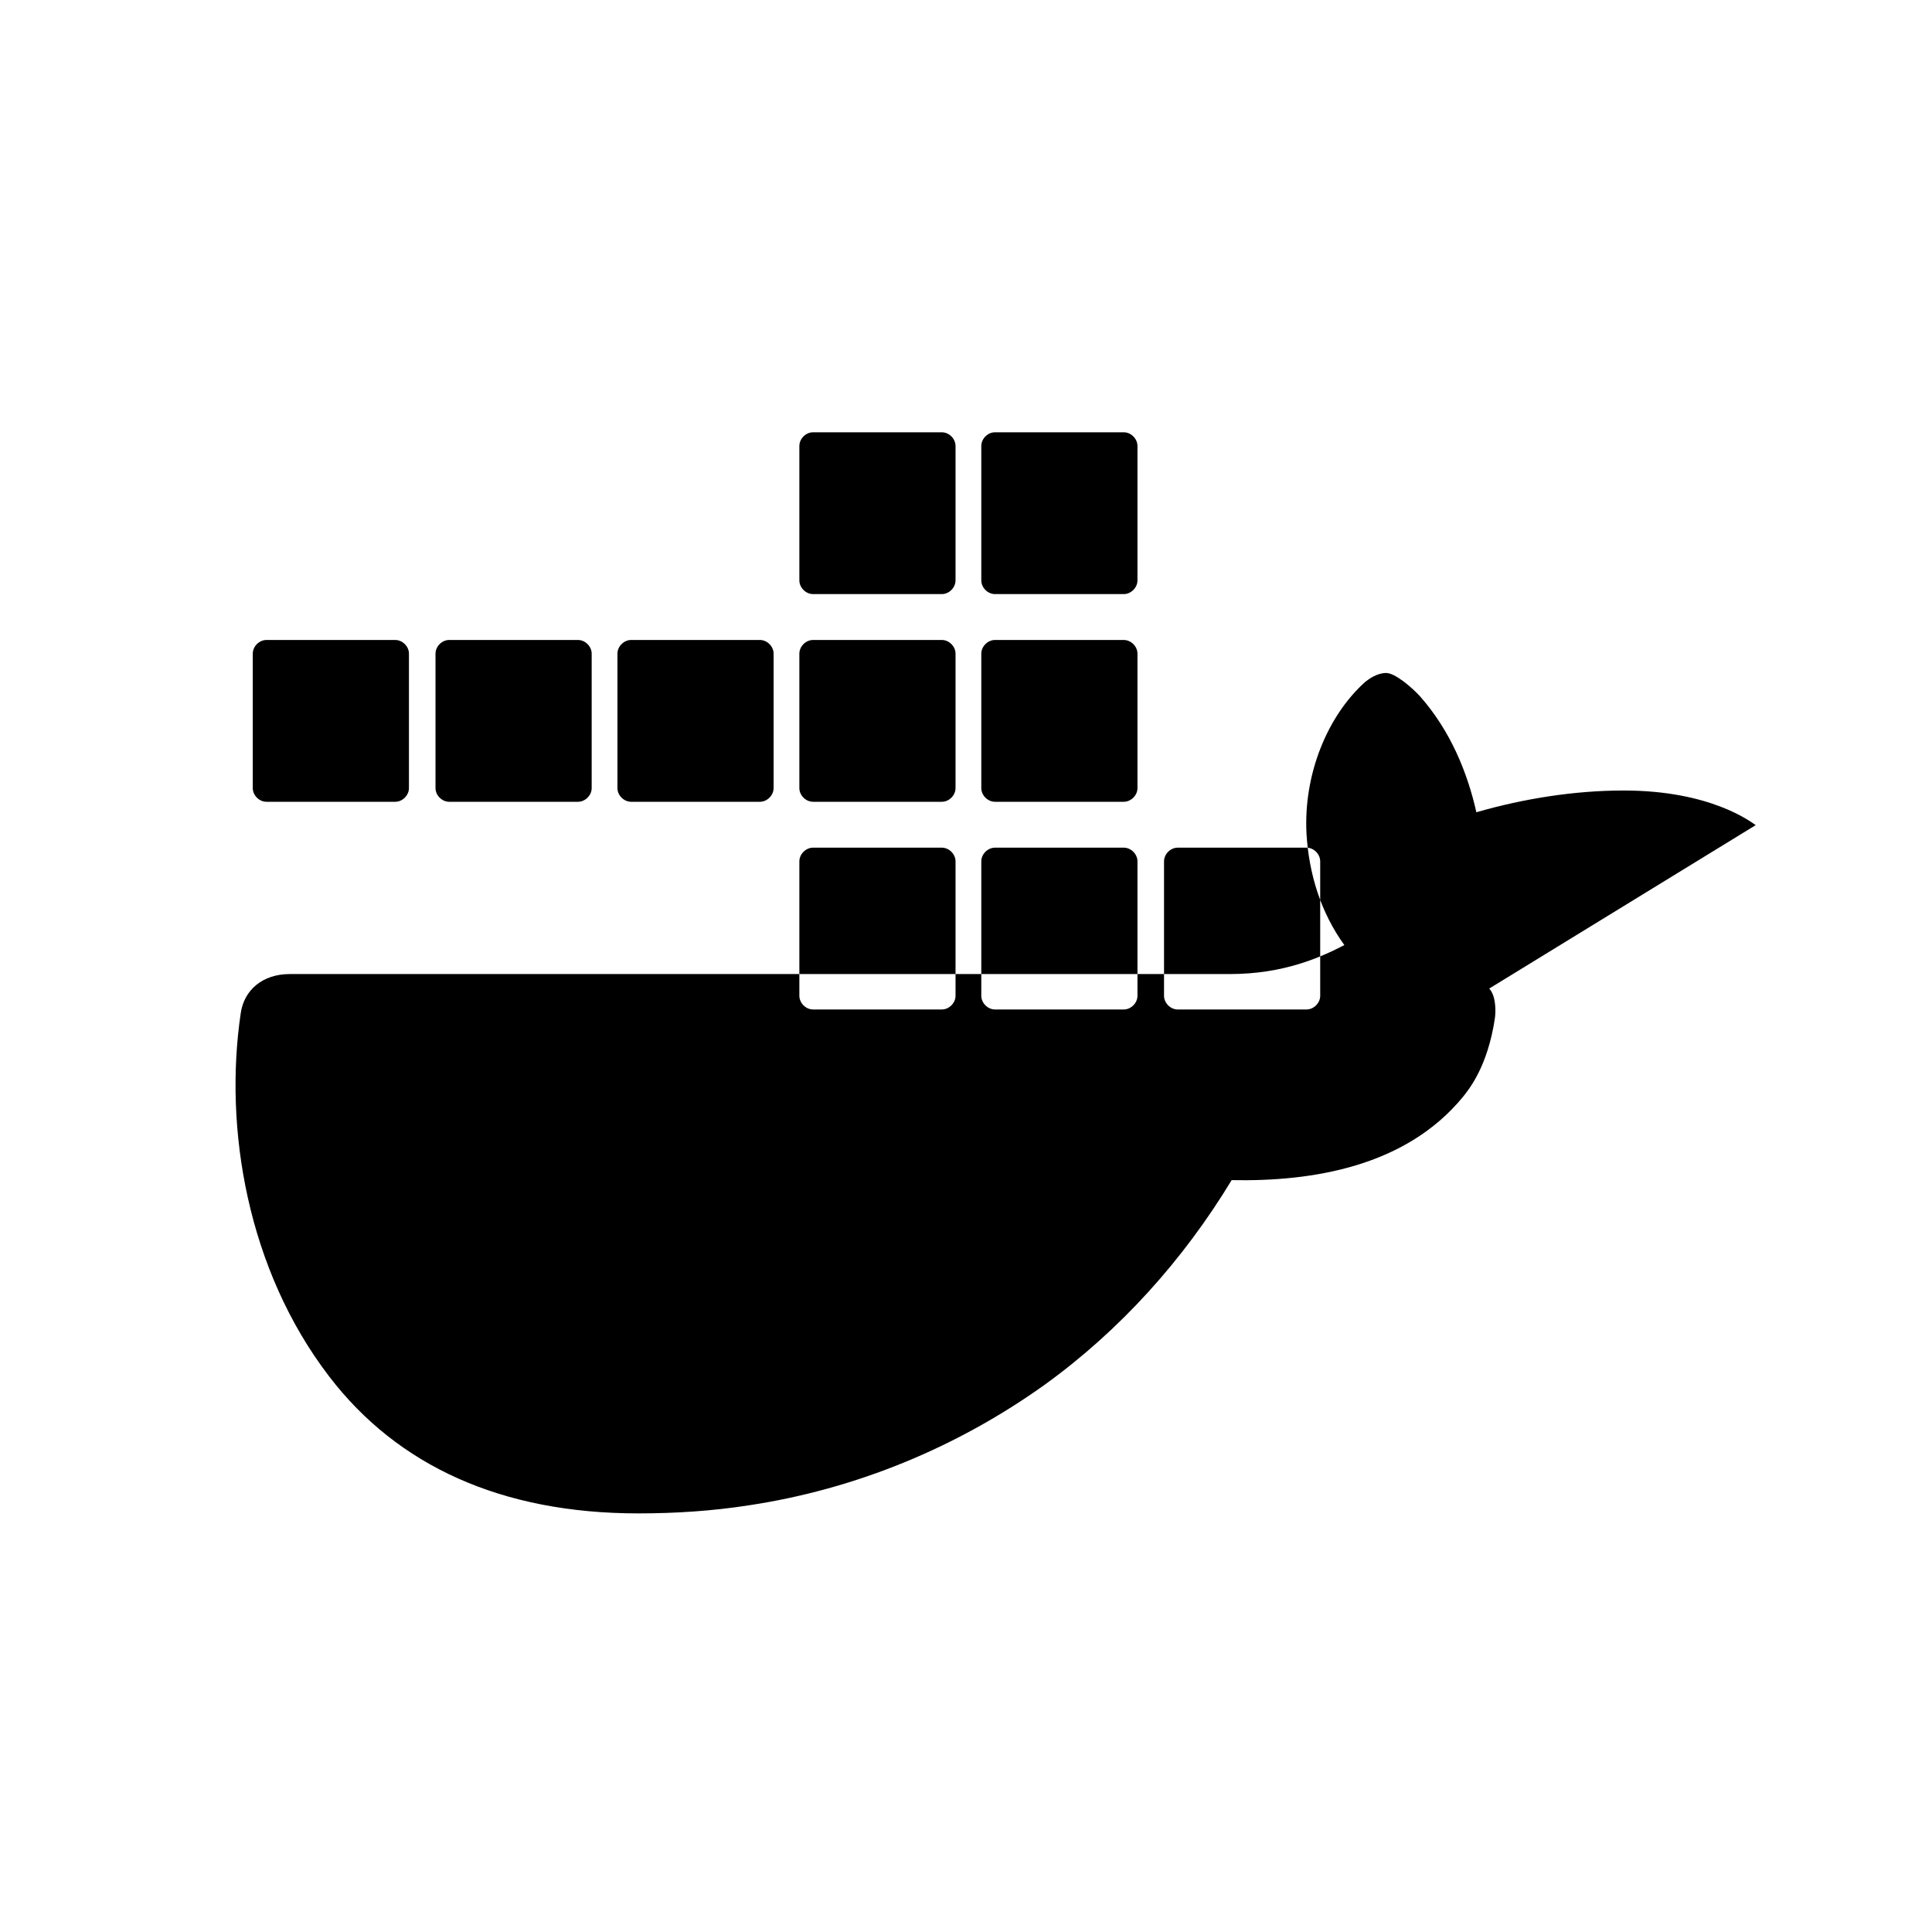
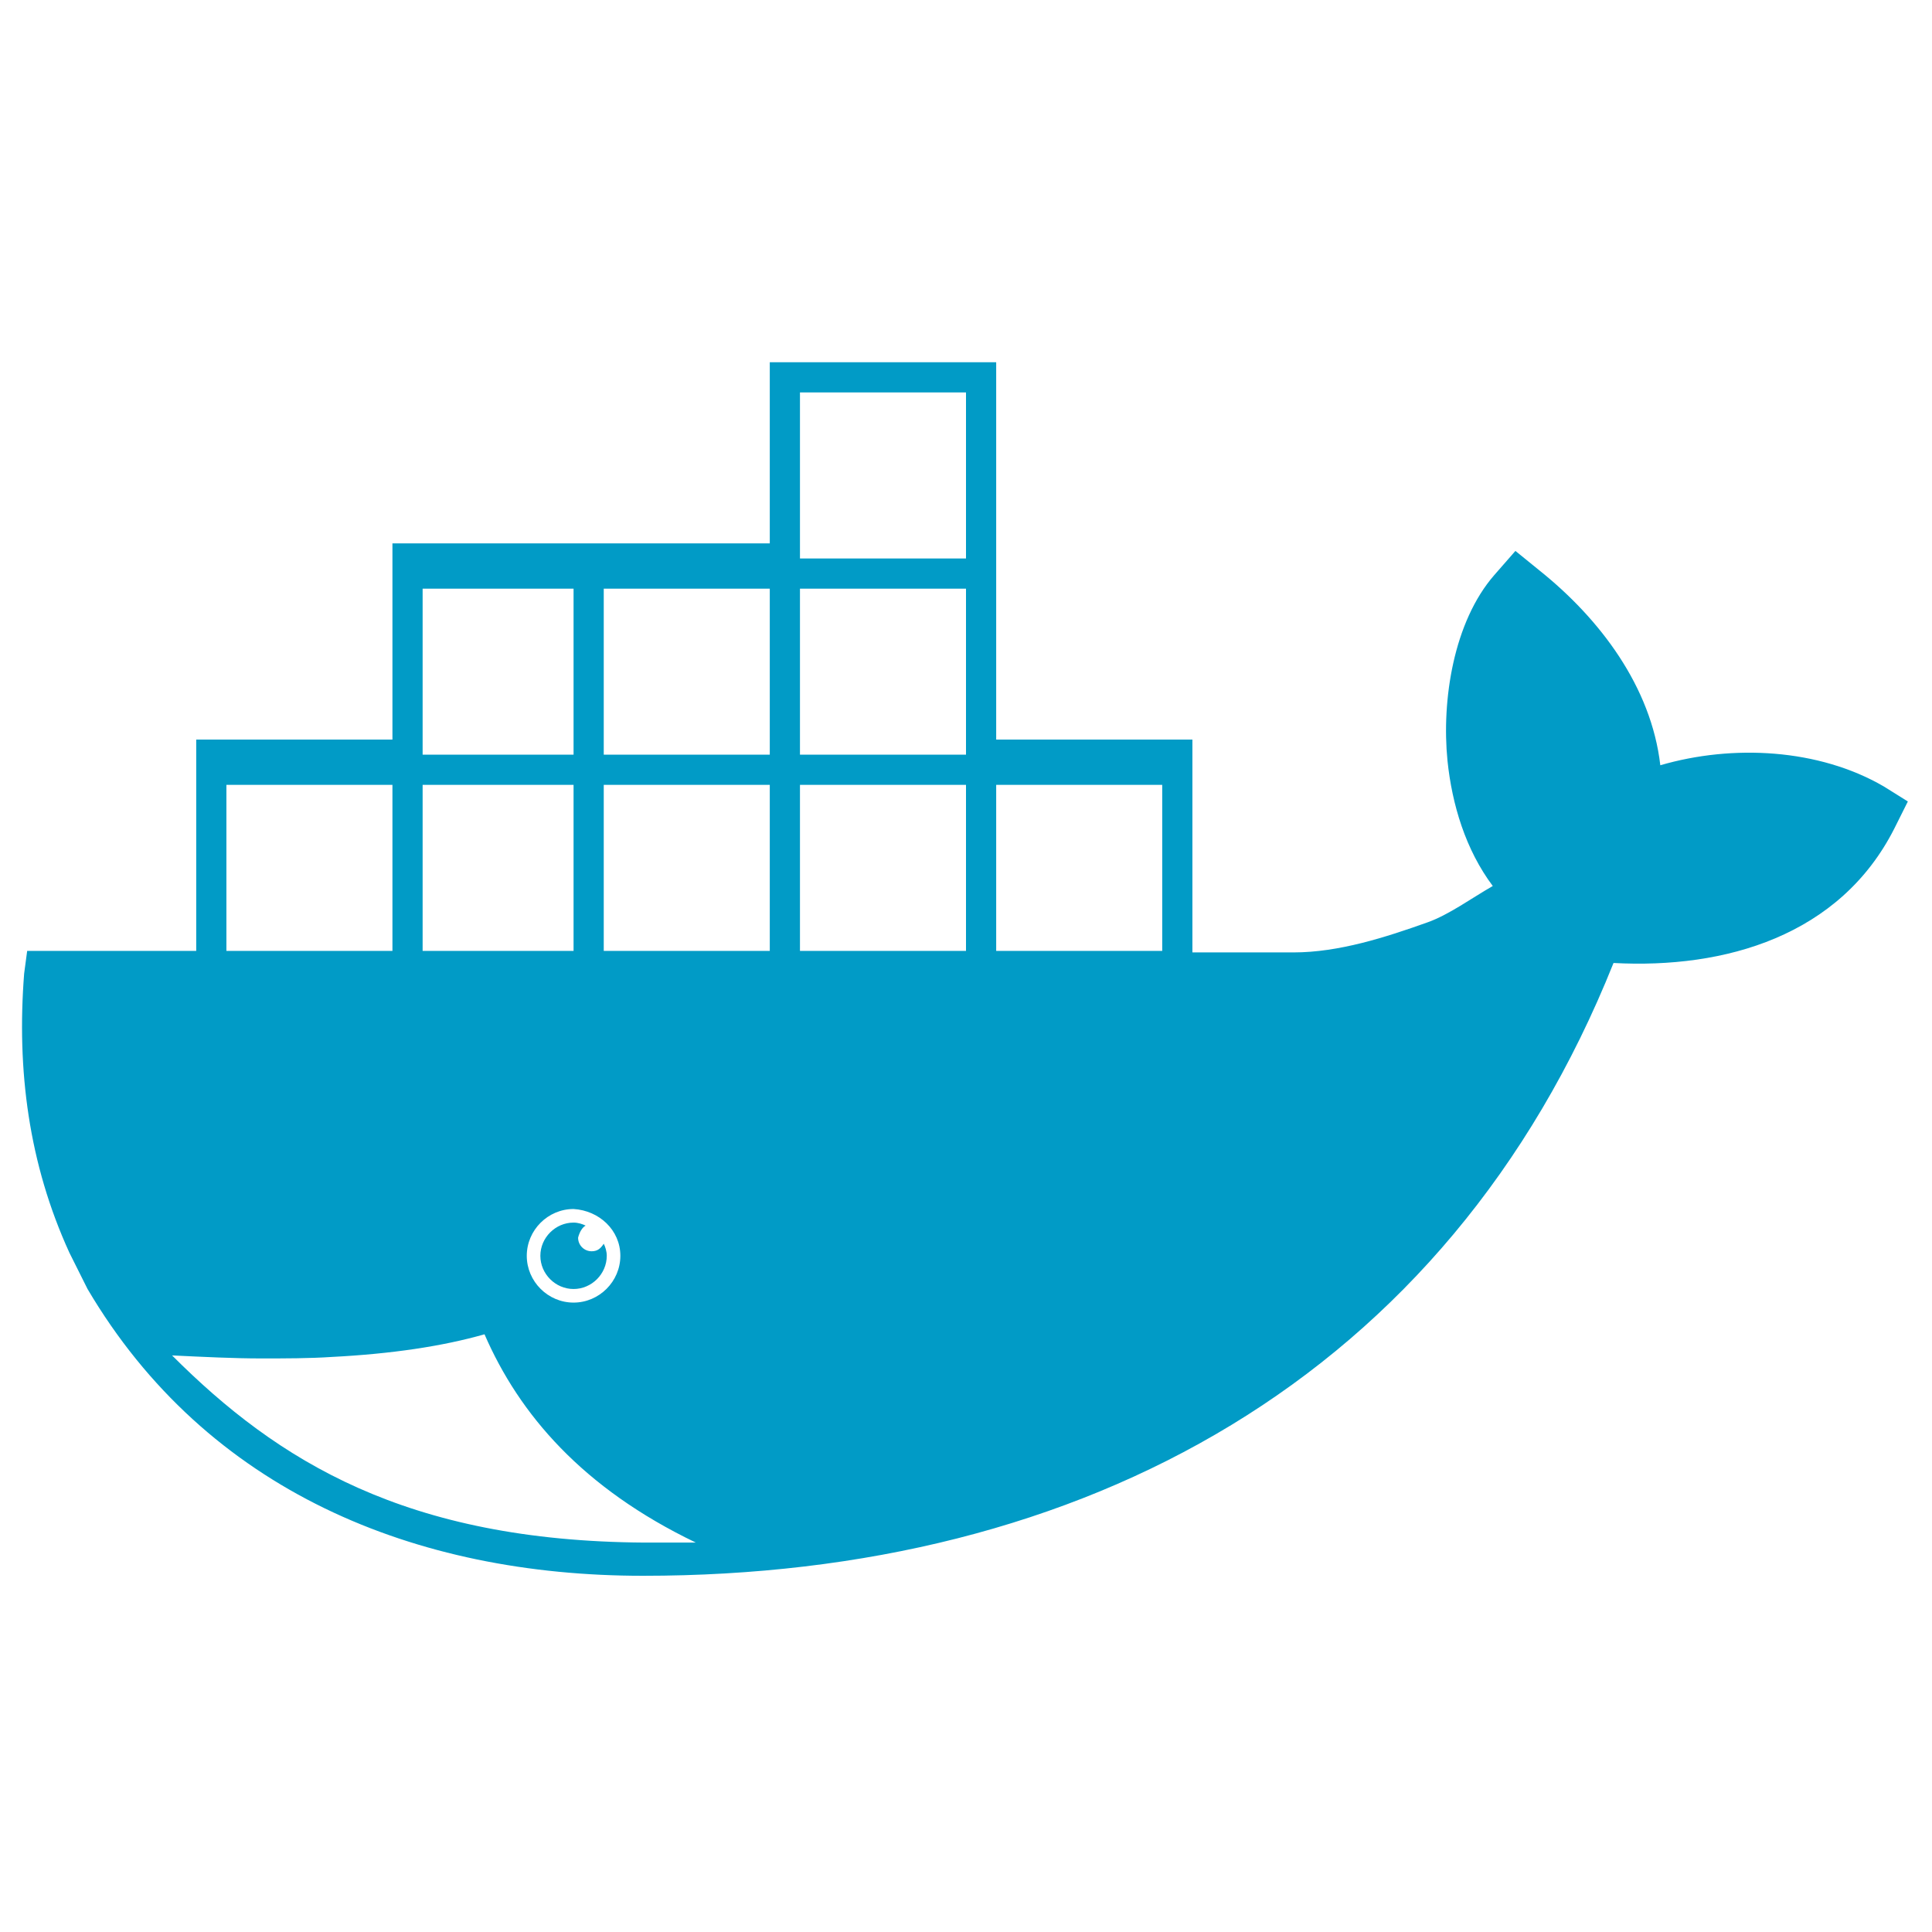
- <svg xmlns="http://www.w3.org/2000/svg" viewBox="0 0 24 24" fill="currentColor">
-   <path d="M21.81 10.25c-.06-.04-.56-.43-1.64-.43-.61 0-1.24.1-1.83.27-.11-.49-.32-1.01-.7-1.44-.1-.11-.31-.29-.42-.29s-.21.07-.26.11c-.47.42-.77 1.15-.73 1.89.03.5.18.98.47 1.38-.29.15-.75.36-1.42.36H3.6c-.34 0-.57.2-.61.49-.21 1.42.08 3.18 1.1 4.51.85 1.11 2.14 1.7 3.84 1.7.46 0 .92-.03 1.37-.1 1.33-.2 2.59-.72 3.68-1.5.94-.68 1.72-1.55 2.32-2.54 1.01.02 2.16-.17 2.87-1.03.08-.1.31-.38.4-.98.01-.07.02-.27-.07-.37zm-7.85-.29h-1.6c-.09 0-.17-.08-.17-.17V8.12c0-.09.08-.17.17-.17h1.6c.09 0 .17.08.17.17v1.67c0 .09-.08.17-.17.17zm0-2.58h-1.6c-.09 0-.17-.08-.17-.17V5.54c0-.09.08-.17.17-.17h1.6c.09 0 .17.08.17.17v1.67c0 .09-.08.17-.17.17zm-2.26 2.58H10.1c-.09 0-.17-.08-.17-.17V8.12c0-.09.08-.17.17-.17h1.6c.09 0 .17.08.17.17v1.67c0 .09-.08.17-.17.17zm0-2.58H10.1c-.09 0-.17-.08-.17-.17V5.54c0-.09.08-.17.17-.17h1.6c.09 0 .17.08.17.17v1.67c0 .09-.08.17-.17.17zM9.44 9.96H7.84c-.09 0-.17-.08-.17-.17V8.12c0-.09.08-.17.17-.17h1.6c.09 0 .17.08.17.17v1.67c0 .09-.08.17-.17.17zm-2.26 0H5.58c-.09 0-.17-.08-.17-.17V8.12c0-.09.08-.17.17-.17h1.6c.09 0 .17.08.17.17v1.67c0 .09-.08.17-.17.17zm-2.27 0H3.31c-.09 0-.17-.08-.17-.17V8.12c0-.09.08-.17.17-.17h1.6c.09 0 .17.08.17.17v1.67c0 .09-.08.17-.17.17zm6.79 2.58h-1.6c-.09 0-.17-.08-.17-.17v-1.67c0-.09.08-.17.17-.17h1.6c.09 0 .17.08.17.17v1.67c0 .09-.08.17-.17.17zm2.26 0H12.36c-.09 0-.17-.08-.17-.17v-1.67c0-.09.08-.17.17-.17h1.6c.09 0 .17.08.17.17v1.67c0 .09-.08.17-.17.17zm2.27 0H14.63c-.09 0-.17-.08-.17-.17v-1.67c0-.09.08-.17.17-.17h1.6c.09 0 .17.08.17.17v1.67c0 .09-.08.17-.17.17z" />
+ <svg xmlns="http://www.w3.org/2000/svg" viewBox="0 0 128 128">
+   <path d="M124.8 52.1c-4.3-2.5-10-2.8-14.8-1.4-.6-5.2-4-9.7-8-12.9l-1.6-1.3-1.4 1.6c-2.7 3.1-3.5 8.3-3.1 12.3.3 2.9 1.2 5.9 3 8.3-1.4.8-2.9 1.9-4.3 2.4-2.8 1-5.9 2-8.9 2H79V49H66V24H51v12H26v13H13v14H1.8l-.2 1.5c-.5 6.4.3 12.6 3 18.5l1.1 2.2.1.2c7.9 13.4 21.7 19 36.8 19 29.2 0 53.3-13.1 64.3-40.6 7.4.4 15-1.8 18.6-8.9l.9-1.8-1.6-1zM28 39h10v11H28V39zm13.1 44.2c0 1.7-1.4 3.1-3.1 3.1-1.7 0-3.1-1.4-3.1-3.1 0-1.7 1.4-3.1 3.1-3.1 1.7.1 3.1 1.4 3.1 3.1zM28 52h10v11H28V52zm-13 0h11v11H15V52zm27.7 50.2c-15.8-.1-24.3-5.4-31.3-12.4 2.1.1 4.1.2 5.9.2 1.6 0 3.2 0 4.7-.1 3.9-.2 7.3-.7 10.1-1.5 2.3 5.3 6.5 10.2 14 13.8h-3.4zM51 63H40V52h11v11zm0-13H40V39h11v11zm13 13H53V52h11v11zm0-13H53V39h11v11zm0-13H53V26h11v11zm13 26H66V52h11v11zM38.8 81.2c-.2-.1-.5-.2-.8-.2-1.2 0-2.2 1-2.2 2.2 0 1.2 1 2.2 2.2 2.2s2.2-1 2.2-2.2c0-.3-.1-.6-.2-.8-.2.3-.4.5-.8.5-.5 0-.9-.4-.9-.9.1-.4.3-.7.5-.8z" fill="#019BC6" />
</svg>
